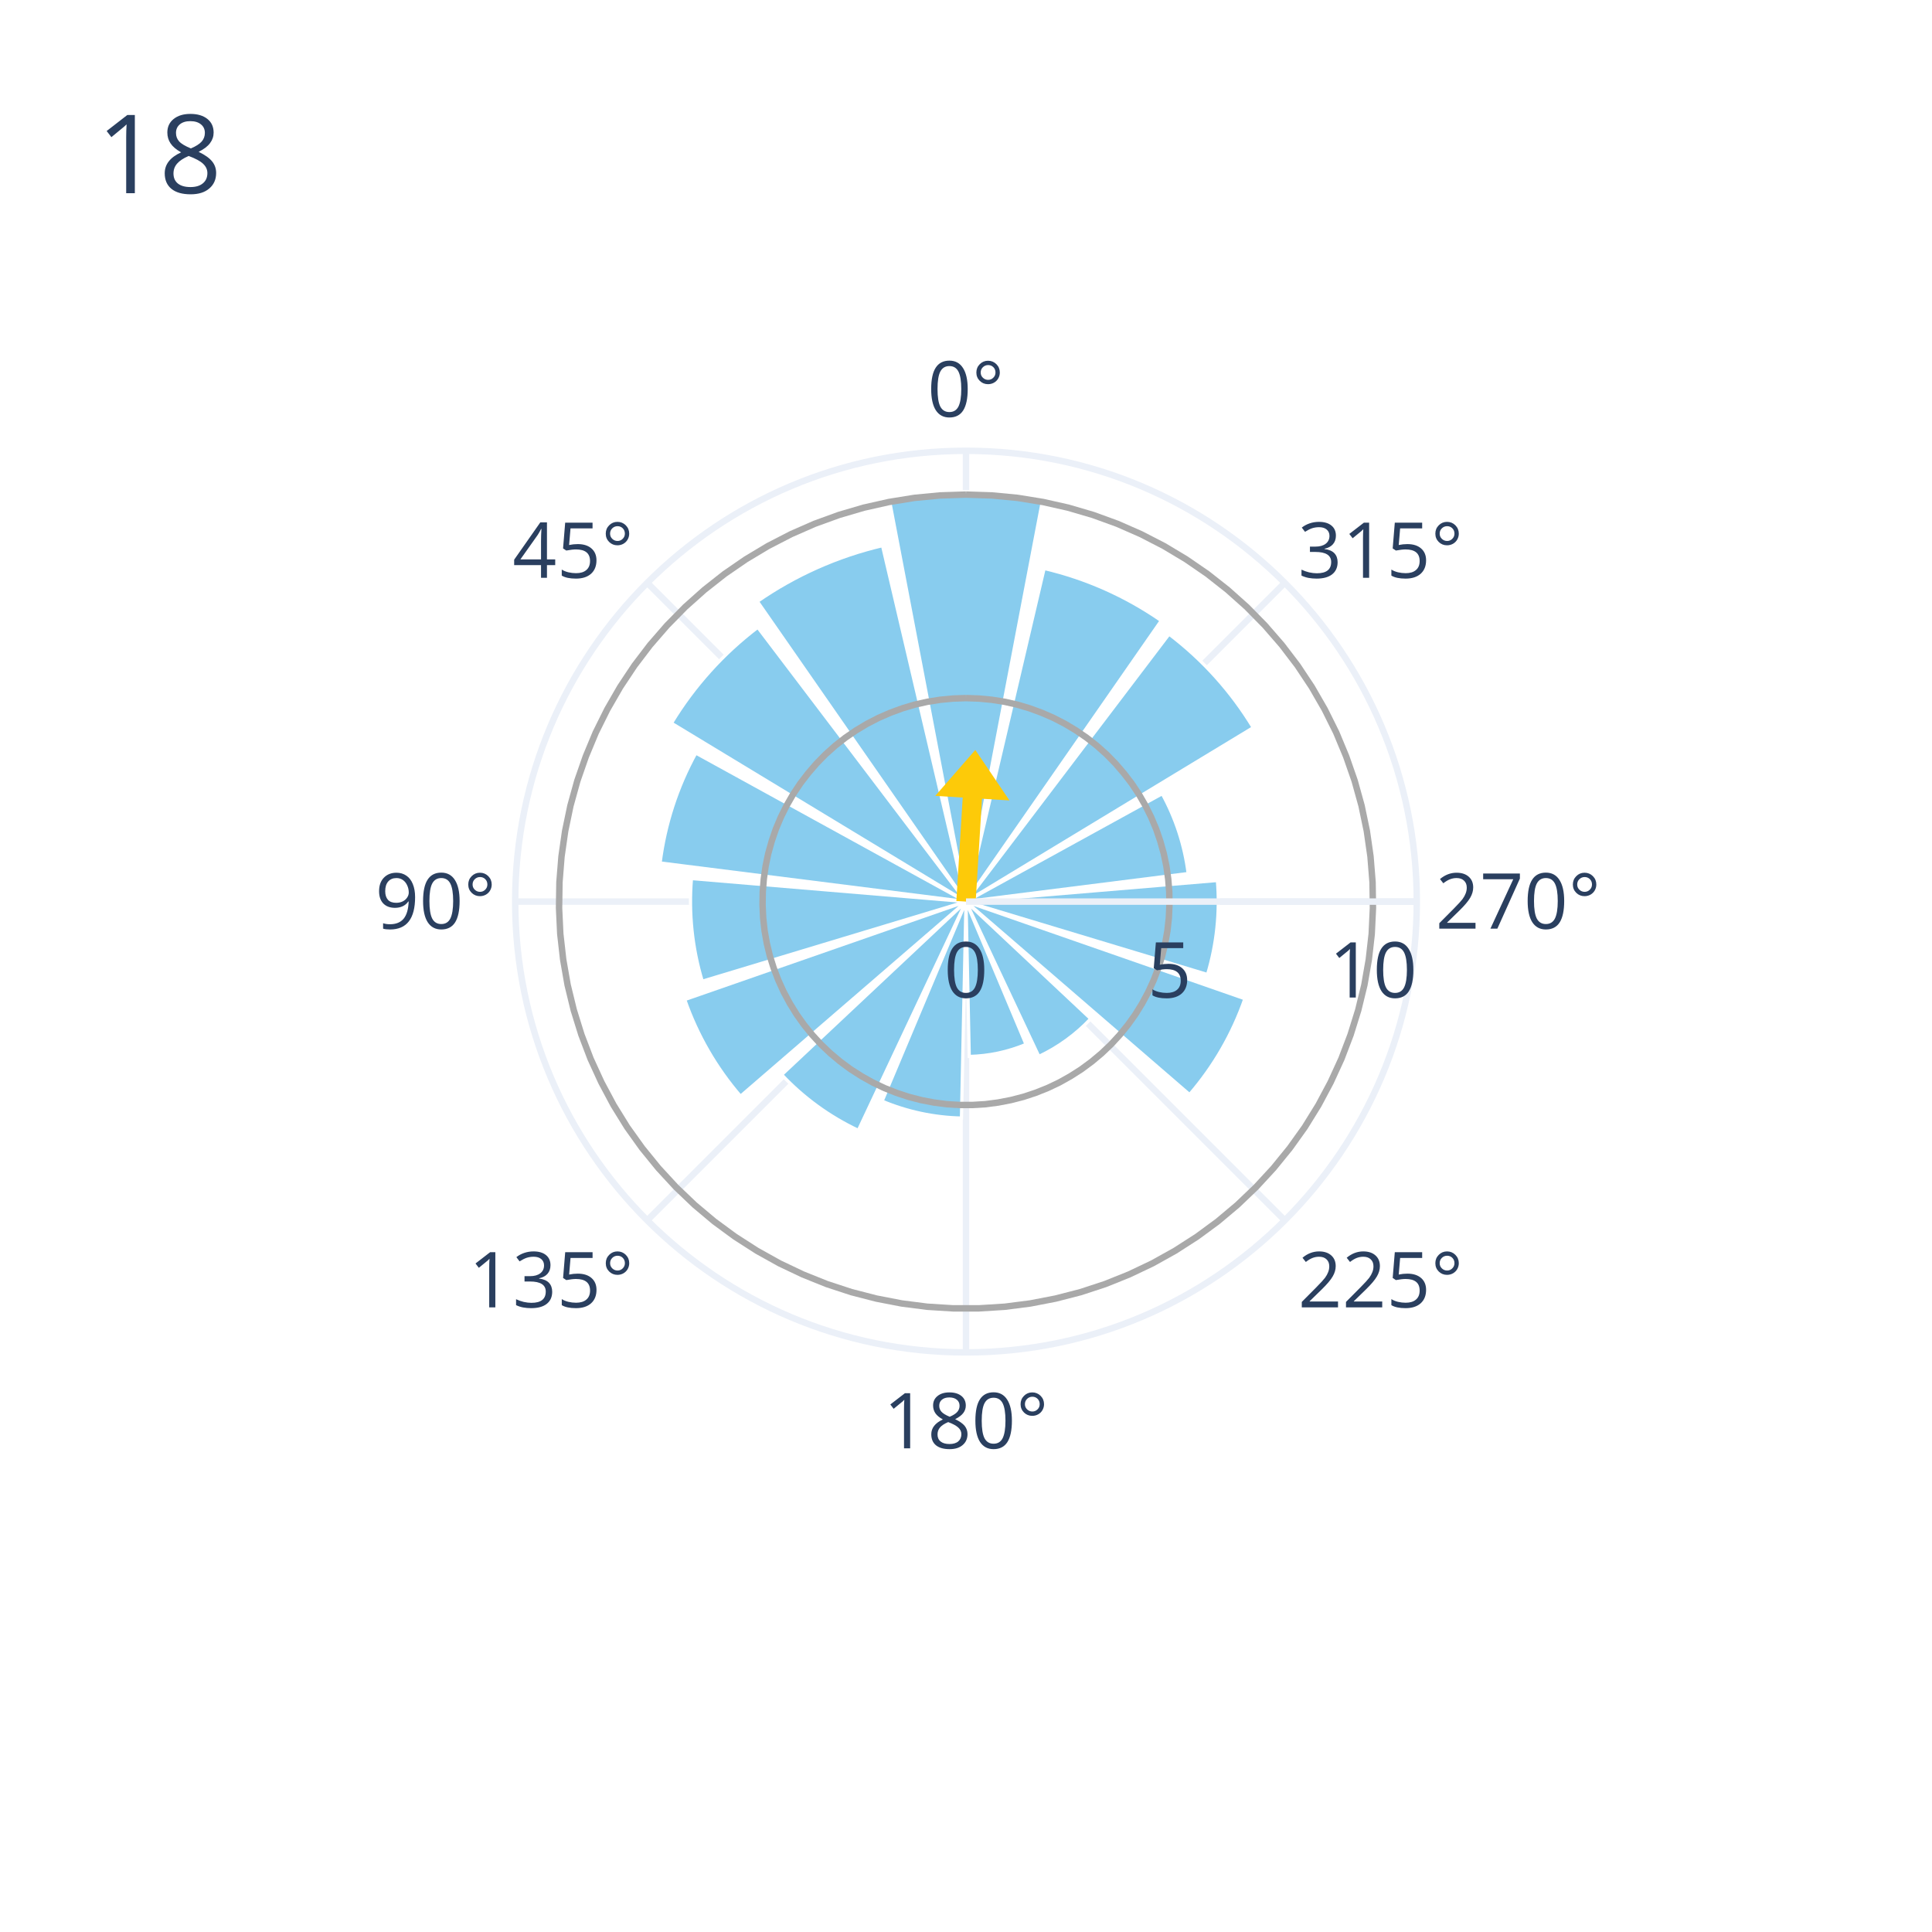
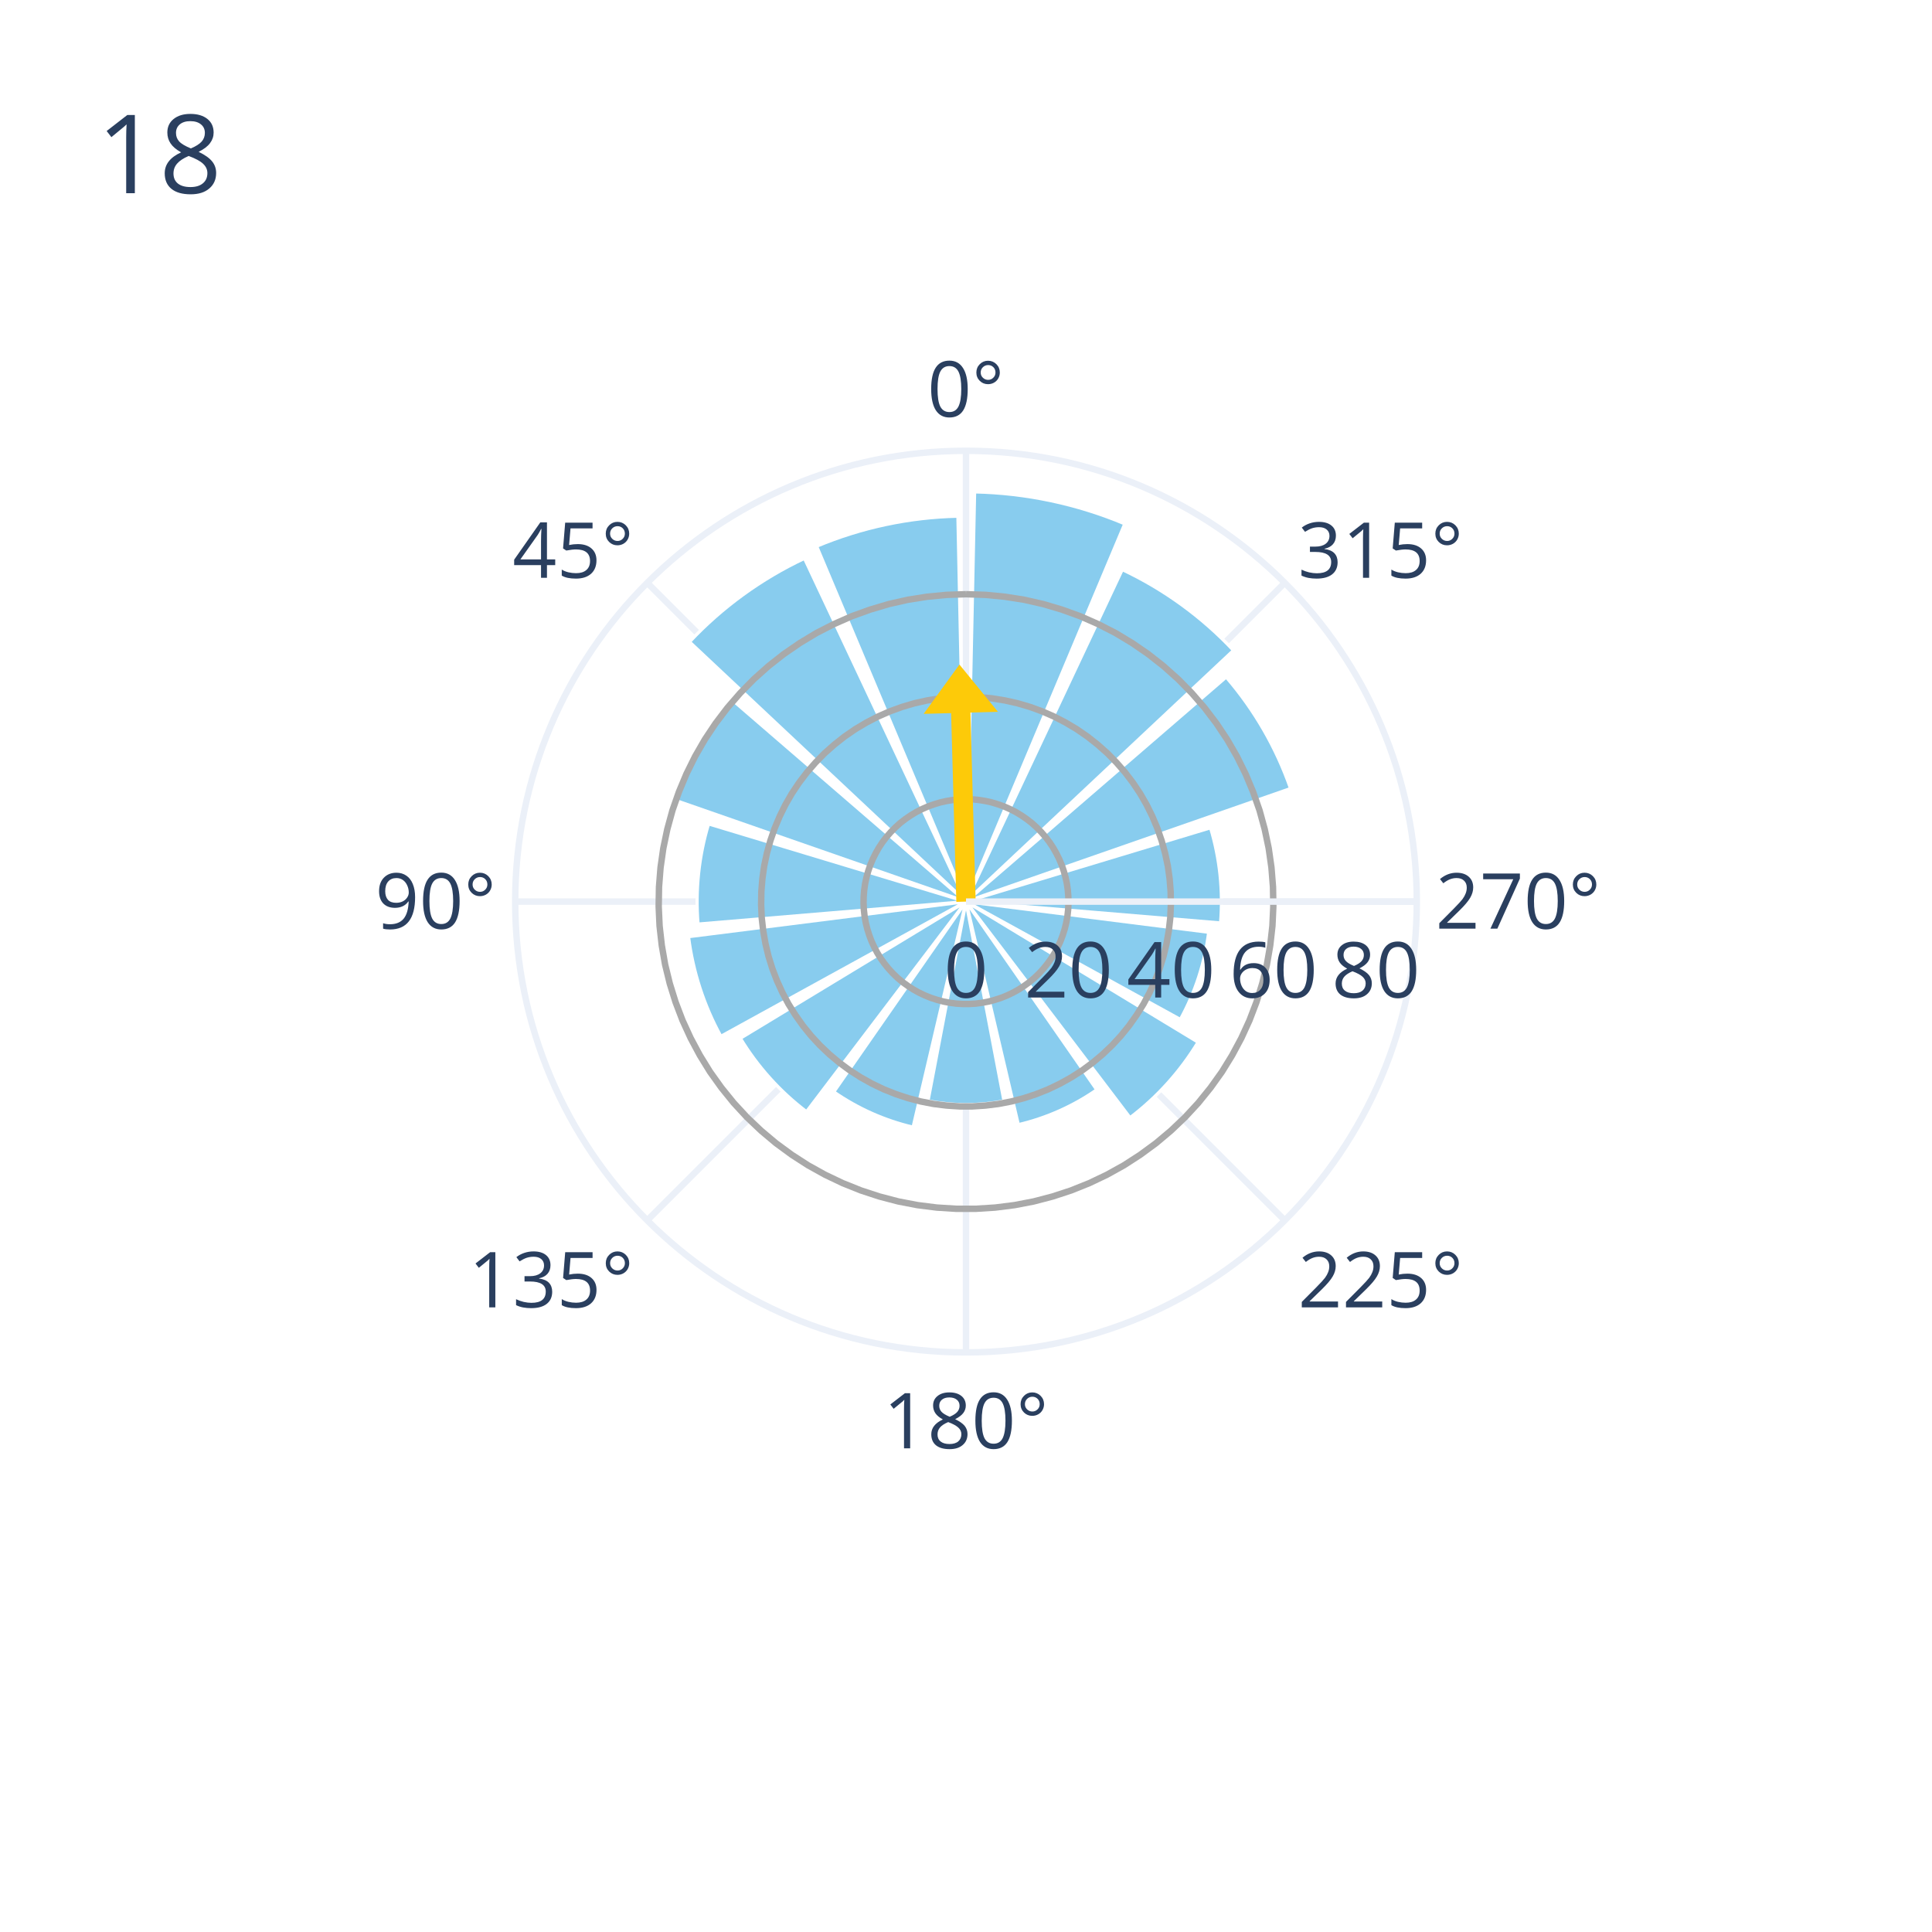
<svg xmlns="http://www.w3.org/2000/svg" class="main-svg" width="300" height="300" style="" viewBox="0 0 300 300">
  <rect x="0" y="0" width="300" height="300" style="fill: rgb(255, 255, 255); fill-opacity: 1;" />
-   <defs id="defs-0d7d04">
+   <defs id="defs-74db26">
    <g class="clips">
-       <clipPath id="clip0d7d04polar-for-traces">
+       <clipPath id="clip74db26polar-for-traces">
        <path d="M70,0A70,70 0,1,0 -70,-8.572527594031473e-15A70,70 0,1,0 70,1.7145055188062946e-14Z" transform="translate(70,70)" />
      </clipPath>
    </g>
    <g class="gradients" />
    <g class="patterns" />
  </defs>
  <g class="bglayer" />
  <g class="layer-below">
    <g class="imagelayer" />
    <g class="shapelayer" />
  </g>
  <g class="cartesianlayer" />
  <g class="polarlayer">
    <g class="polar">
      <g class="polarsublayer draglayer" />
      <g class="polarsublayer plotbg">
        <path d="M70,0A70,70 0,1,0 -70,-8.572527594031473e-15A70,70 0,1,0 70,1.7145055188062946e-14Z" transform="translate(150,140)" style="fill: rgb(255, 255, 255); fill-opacity: 1;" />
      </g>
      <g class="polarsublayer backplot">
        <g class="maplayer" />
      </g>
      <g class="polarsublayer angular-grid" style="fill: none;">
        <path class="angularaxisgrid" d="M150,140L150,70" style="stroke: rgb(235, 240, 248); stroke-opacity: 1; stroke-width: 1px;" />
        <path class="angularaxisgrid" d="M150,140L100.503,90.503" style="stroke: rgb(235, 240, 248); stroke-opacity: 1; stroke-width: 1px;" />
        <path class="angularaxisgrid" d="M150,140L80,140" style="stroke: rgb(235, 240, 248); stroke-opacity: 1; stroke-width: 1px;" />
        <path class="angularaxisgrid" d="M150,140L100.503,189.497" style="stroke: rgb(235, 240, 248); stroke-opacity: 1; stroke-width: 1px;" />
        <path class="angularaxisgrid" d="M150,140L150,210" style="stroke: rgb(235, 240, 248); stroke-opacity: 1; stroke-width: 1px;" />
        <path class="angularaxisgrid" d="M150,140L199.497,189.497" style="stroke: rgb(235, 240, 248); stroke-opacity: 1; stroke-width: 1px;" />
        <path class="angularaxisgrid" d="M150,140L220,140" style="stroke: rgb(235, 240, 248); stroke-opacity: 1; stroke-width: 1px;" />
        <path class="angularaxisgrid" d="M150,140L199.497,90.503" style="stroke: rgb(235, 240, 248); stroke-opacity: 1; stroke-width: 1px;" />
      </g>
      <g class="polarsublayer radial-grid" display="none" style="fill: none;" />
      <g class="polarsublayer frontplot" transform="translate(80,70)">
        <g class="barlayer">
-           <g class="trace bars" clip-path="url(#clip0d7d04polar-for-traces)" style="opacity: 1;">
+           <g class="trace bars" clip-path="url(#clip74db26polar-for-traces)" style="opacity: 1;">
            <g class="points">
              <g class="point" style="vector-effect: none; stroke-miterlimit: 2;">
-                 <path d="M70,70L26.322,85.21A46.251,46.251 0,0,0 34.988,100.221L70,70A0,0 0,0,1 70,70Z" style="opacity: 1; stroke-width: 0.5px; fill: rgb(136, 204, 238); fill-opacity: 1; stroke: rgb(255, 255, 255); stroke-opacity: 1;" />
-               </g>
-               <g class="point" style="vector-effect: none; stroke-miterlimit: 2;">
-                 <path d="M70,70L56.972,100.992A33.619,33.619 0,0,0 69.296,103.612L70,70A0,0 0,0,1 70,70Z" style="opacity: 1; stroke-width: 0.5px; fill: rgb(136, 204, 238); fill-opacity: 1; stroke: rgb(255, 255, 255); stroke-opacity: 1;" />
-               </g>
-               <g class="point" style="vector-effect: none; stroke-miterlimit: 2;">
-                 <path d="M70,70L57.036,14.728A56.772,56.772 0,0,0 37.599,23.382L70,70A0,0 0,0,1 70,70Z" style="opacity: 1; stroke-width: 0.5px; fill: rgb(136, 204, 238); fill-opacity: 1; stroke: rgb(255, 255, 255); stroke-opacity: 1;" />
-               </g>
-               <g class="point" style="vector-effect: none; stroke-miterlimit: 2;">
-                 <path d="M70,70L104.715,99.965A45.859,45.859 0,0,0 113.308,85.081L70,70A0,0 0,0,1 70,70Z" style="opacity: 1; stroke-width: 0.5px; fill: rgb(136, 204, 238); fill-opacity: 1; stroke: rgb(255, 255, 255); stroke-opacity: 1;" />
-               </g>
-               <g class="point" style="vector-effect: none; stroke-miterlimit: 2;">
-                 <path d="M70,70L114.606,42.986A52.148,52.148 0,0,0 101.529,28.462L70,70A0,0 0,0,1 70,70Z" style="opacity: 1; stroke-width: 0.5px; fill: rgb(136, 204, 238); fill-opacity: 1; stroke: rgb(255, 255, 255); stroke-opacity: 1;" />
-               </g>
-               <g class="point" style="vector-effect: none; stroke-miterlimit: 2;">
-                 <path d="M70,70L28.044,46.934A47.879,47.879 0,0,0 22.499,63.999L70,70A0,0 0,0,1 70,70Z" style="opacity: 1; stroke-width: 0.5px; fill: rgb(136, 204, 238); fill-opacity: 1; stroke: rgb(255, 255, 255); stroke-opacity: 1;" />
-               </g>
-               <g class="point" style="vector-effect: none; stroke-miterlimit: 2;">
-                 <path d="M70,70L104.501,65.642A34.775,34.775 0,0,0 100.473,53.247L70,70A0,0 0,0,1 70,70Z" style="opacity: 1; stroke-width: 0.5px; fill: rgb(136, 204, 238); fill-opacity: 1; stroke: rgb(255, 255, 255); stroke-opacity: 1;" />
-               </g>
-               <g class="point" style="vector-effect: none; stroke-miterlimit: 2;">
-                 <path d="M70,70L37.668,27.405A53.476,53.476 0,0,0 24.258,42.298L70,70A0,0 0,0,1 70,70Z" style="opacity: 1; stroke-width: 0.5px; fill: rgb(136, 204, 238); fill-opacity: 1; stroke: rgb(255, 255, 255); stroke-opacity: 1;" />
-               </g>
-               <g class="point" style="vector-effect: none; stroke-miterlimit: 2;">
-                 <path d="M70,70L107.504,81.323A39.176,39.176 0,0,0 109.038,66.722L70,70A0,0 0,0,1 70,70Z" style="opacity: 1; stroke-width: 0.5px; fill: rgb(136, 204, 238); fill-opacity: 1; stroke: rgb(255, 255, 255); stroke-opacity: 1;" />
-               </g>
-               <g class="point" style="vector-effect: none; stroke-miterlimit: 2;">
-                 <path d="M70,70L27.369,66.42A42.781,42.781 0,0,0 29.045,82.365L70,70A0,0 0,0,1 70,70Z" style="opacity: 1; stroke-width: 0.5px; fill: rgb(136, 204, 238); fill-opacity: 1; stroke: rgb(255, 255, 255); stroke-opacity: 1;" />
-               </g>
-               <g class="point" style="vector-effect: none; stroke-miterlimit: 2;">
-                 <path d="M70,70L81.924,7.491A63.636,63.636 0,0,0 58.076,7.491L70,70A0,0 0,0,1 70,70Z" style="opacity: 1; stroke-width: 0.5px; fill: rgb(136, 204, 238); fill-opacity: 1; stroke: rgb(255, 255, 255); stroke-opacity: 1;" />
-               </g>
-               <g class="point" style="vector-effect: none; stroke-miterlimit: 2;">
-                 <path d="M70,70L100.324,26.369A53.134,53.134 0,0,0 82.133,18.27L70,70A0,0 0,0,1 70,70Z" style="opacity: 1; stroke-width: 0.5px; fill: rgb(136, 204, 238); fill-opacity: 1; stroke: rgb(255, 255, 255); stroke-opacity: 1;" />
-               </g>
-               <g class="point" style="vector-effect: none; stroke-miterlimit: 2;">
-                 <path d="M70,70L81.313,94.041A26.57,26.57 0,0,0 89.369,88.188L70,70A0,0 0,0,1 70,70Z" style="opacity: 1; stroke-width: 0.5px; fill: rgb(136, 204, 238); fill-opacity: 1; stroke: rgb(255, 255, 255); stroke-opacity: 1;" />
-               </g>
-               <g class="point" style="vector-effect: none; stroke-miterlimit: 2;">
-                 <path d="M70,70L70.504,94.045A24.051,24.051 0,0,0 79.32,92.171L70,70A0,0 0,0,1 70,70Z" style="opacity: 1; stroke-width: 0.5px; fill: rgb(136, 204, 238); fill-opacity: 1; stroke: rgb(255, 255, 255); stroke-opacity: 1;" />
-               </g>
-               <g class="point" style="vector-effect: none; stroke-miterlimit: 2;">
-                 <path d="M70,70L41.379,96.877A39.263,39.263 0,0,0 53.283,105.526L70,70A0,0 0,0,1 70,70Z" style="opacity: 1; stroke-width: 0.5px; fill: rgb(136, 204, 238); fill-opacity: 1; stroke: rgb(255, 255, 255); stroke-opacity: 1;" />
+                 <path d="M70,70L111.538,30.993A56.982,56.982 0,0,0 94.262,18.441L70,70A0,0 0,0,1 70,70Z" style="opacity: 1; stroke-width: 0.5px; fill: rgb(136, 204, 238); fill-opacity: 1; stroke: rgb(255, 255, 255); stroke-opacity: 1;" />
+               </g>
+               <g class="point" style="vector-effect: none; stroke-miterlimit: 2;">
+                 <path d="M70,70L120.403,52.448A53.372,53.372 0,0,0 110.402,35.126L70,70A0,0 0,0,1 70,70Z" style="opacity: 1; stroke-width: 0.5px; fill: rgb(136, 204, 238); fill-opacity: 1; stroke: rgb(255, 255, 255); stroke-opacity: 1;" />
+               </g>
+               <g class="point" style="vector-effect: none; stroke-miterlimit: 2;">
+                 <path d="M70,70L33.655,38.628A48.012,48.012 0,0,0 24.658,54.21L70,70A0,0 0,0,1 70,70Z" style="opacity: 1; stroke-width: 0.5px; fill: rgb(136, 204, 238); fill-opacity: 1; stroke: rgb(255, 255, 255); stroke-opacity: 1;" />
+               </g>
+               <g class="point" style="vector-effect: none; stroke-miterlimit: 2;">
+                 <path d="M70,70L34.959,91.221A40.966,40.966 0,0,0 45.232,102.63L70,70A0,0 0,0,1 70,70Z" style="opacity: 1; stroke-width: 0.5px; fill: rgb(136, 204, 238); fill-opacity: 1; stroke: rgb(255, 255, 255); stroke-opacity: 1;" />
+               </g>
+               <g class="point" style="vector-effect: none; stroke-miterlimit: 2;">
+                 <path d="M70,70L30.025,57.931A41.757,41.757 0,0,0 28.389,73.494L70,70A0,0 0,0,1 70,70Z" style="opacity: 1; stroke-width: 0.5px; fill: rgb(136, 204, 238); fill-opacity: 1; stroke: rgb(255, 255, 255); stroke-opacity: 1;" />
+               </g>
+               <g class="point" style="vector-effect: none; stroke-miterlimit: 2;">
+                 <path d="M70,70L103.287,88.3A37.986,37.986 0,0,0 107.686,74.761L70,70A0,0 0,0,1 70,70Z" style="opacity: 1; stroke-width: 0.5px; fill: rgb(136, 204, 238); fill-opacity: 1; stroke: rgb(255, 255, 255); stroke-opacity: 1;" />
+               </g>
+               <g class="point" style="vector-effect: none; stroke-miterlimit: 2;">
+                 <path d="M70,70L44.918,16.699A58.907,58.907 0,0,0 27.058,29.675L70,70A0,0 0,0,1 70,70Z" style="opacity: 1; stroke-width: 0.5px; fill: rgb(136, 204, 238); fill-opacity: 1; stroke: rgb(255, 255, 255); stroke-opacity: 1;" />
+               </g>
+               <g class="point" style="vector-effect: none; stroke-miterlimit: 2;">
+                 <path d="M70,70L94.66,11.336A63.636,63.636 0,0,0 71.333,6.378L70,70A0,0 0,0,1 70,70Z" style="opacity: 1; stroke-width: 0.5px; fill: rgb(136, 204, 238); fill-opacity: 1; stroke: rgb(255, 255, 255); stroke-opacity: 1;" />
+               </g>
+               <g class="point" style="vector-effect: none; stroke-miterlimit: 2;">
+                 <path d="M70,70L109.529,73.319A39.669,39.669 0,0,0 107.975,58.535L70,70A0,0 0,0,1 70,70Z" style="opacity: 1; stroke-width: 0.5px; fill: rgb(136, 204, 238); fill-opacity: 1; stroke: rgb(255, 255, 255); stroke-opacity: 1;" />
+               </g>
+               <g class="point" style="vector-effect: none; stroke-miterlimit: 2;">
+                 <path d="M70,70L95.473,103.56A42.133,42.133 0,0,0 106.039,91.826L70,70A0,0 0,0,1 70,70Z" style="opacity: 1; stroke-width: 0.5px; fill: rgb(136, 204, 238); fill-opacity: 1; stroke: rgb(255, 255, 255); stroke-opacity: 1;" />
+               </g>
+               <g class="point" style="vector-effect: none; stroke-miterlimit: 2;">
+                 <path d="M70,70L64.093,100.965A31.524,31.524 0,0,0 75.907,100.965L70,70A0,0 0,0,1 70,70Z" style="opacity: 1; stroke-width: 0.5px; fill: rgb(136, 204, 238); fill-opacity: 1; stroke: rgb(255, 255, 255); stroke-opacity: 1;" />
+               </g>
+               <g class="point" style="vector-effect: none; stroke-miterlimit: 2;">
+                 <path d="M70,70L68.746,10.153A59.86,59.86 0,0,0 46.803,14.817L70,70A0,0 0,0,1 70,70Z" style="opacity: 1; stroke-width: 0.5px; fill: rgb(136, 204, 238); fill-opacity: 1; stroke: rgb(255, 255, 255); stroke-opacity: 1;" />
+               </g>
+               <g class="point" style="vector-effect: none; stroke-miterlimit: 2;">
+                 <path d="M70,70L49.463,99.549A35.985,35.985 0,0,0 61.783,105.034L70,70A0,0 0,0,1 70,70Z" style="opacity: 1; stroke-width: 0.5px; fill: rgb(136, 204, 238); fill-opacity: 1; stroke: rgb(255, 255, 255); stroke-opacity: 1;" />
+               </g>
+               <g class="point" style="vector-effect: none; stroke-miterlimit: 2;">
+                 <path d="M70,70L78.126,104.644A35.584,35.584 0,0,0 90.308,99.22L70,70A0,0 0,0,1 70,70Z" style="opacity: 1; stroke-width: 0.5px; fill: rgb(136, 204, 238); fill-opacity: 1; stroke: rgb(255, 255, 255); stroke-opacity: 1;" />
+               </g>
+               <g class="point" style="vector-effect: none; stroke-miterlimit: 2;">
+                 <path d="M70,70L26.907,75.444A43.436,43.436 0,0,0 31.937,90.925L70,70A0,0 0,0,1 70,70Z" style="opacity: 1; stroke-width: 0.5px; fill: rgb(136, 204, 238); fill-opacity: 1; stroke: rgb(255, 255, 255); stroke-opacity: 1;" />
              </g>
            </g>
          </g>
        </g>
        <g class="scatterlayer">
-           <g class="trace scatter traceeb6f87" style="stroke-miterlimit: 2; opacity: 1;">
-             <g class="fills" clip-path="url(#clip0d7d04polar-for-traces)" />
-             <g class="errorbars" />
-             <g class="lines">
-               <path class="js-line" d="M70,70L71.14,51.44" clip-path="url(#clip0d7d04polar-for-traces)" style="vector-effect: none; fill: none; stroke: rgb(253, 202, 9); stroke-opacity: 1; stroke-width: 3px; opacity: 1;" />
-             </g>
-             <g class="points" clip-path="url(#clip0d7d04polar-for-traces)" />
-             <g class="text" clip-path="url(#clip0d7d04polar-for-traces)" />
-           </g>
-           <g class="trace scatter trace3e9480" style="stroke-miterlimit: 2; opacity: 1;">
-             <g class="fills" clip-path="url(#clip0d7d04polar-for-traces)" />
+           <g class="trace scatter trace43b50a" style="stroke-miterlimit: 2; opacity: 1;">
+             <g class="fills" clip-path="url(#clip74db26polar-for-traces)" />
+             <g class="errorbars" />
+             <g class="lines">
+               <path class="js-line" d="M70,70L70,70L70,70L70,70L70,70L70,70L70,70L70,70L70,70L70,70L70,70L70,70L70,70L70,70L70,70L70,70L70,70L70,70L70,70L70,70L70,70L70,70L70,70L70,70L70,70L70,70L70,70L70,70L70,70L70,70L70,70L70,70L70,70L70,70L70,70L70,70L70,70L70,70L70,70L70,70L70,70L70,70L70,70L70,70L70,70L70,70L70,70L70,70L70,70L70,70L70,70L70,70L70,70L70,70L70,70L70,70L70,70L70,70L70,70L70,70L70,70L70,70L70,70L70,70L70,70L70,70L70,70L70,70L70,70L70,70L70,70L70,70L70,70L70,70L70,70L70,70L70,70L70,70L70,70L70,70L70,70L70,70L70,70L70,70L70,70L70,70L70,70L70,70L70,70L70,70L70,70L70,70L70,70L70,70L70,70L70,70L70,70L70,70L70,70L70,70" clip-path="url(#clip74db26polar-for-traces)" style="vector-effect: none; fill: none; stroke: rgb(169, 169, 169); stroke-opacity: 1; stroke-width: 1px; opacity: 1;" />
+             </g>
+             <g class="points" clip-path="url(#clip74db26polar-for-traces)" />
+             <g class="text" clip-path="url(#clip74db26polar-for-traces)" />
+           </g>
+           <g class="trace scatter tracef5d35c" style="stroke-miterlimit: 2; opacity: 1;">
+             <g class="fills" clip-path="url(#clip74db26polar-for-traces)" />
+             <g class="errorbars" />
+             <g class="lines">
+               <path class="js-line" d="M70,54.09L68.99,54.12L67.99,54.22L66.99,54.38L66,54.6L65.04,54.89L64.09,55.23L63.16,55.64L62.26,56.1L61.4,56.62L60.57,57.19L59.77,57.81L59.02,58.49L58.31,59.21L57.65,59.97L57.04,60.77L56.48,61.61L55.98,62.49L55.53,63.39L55.14,64.32L54.81,65.28L54.54,66.25L54.33,67.24L54.19,68.24L54.11,69.24L54.09,70.25L54.14,71.26L54.25,72.26L54.43,73.26L54.67,74.24L54.97,75.2L55.33,76.15L55.75,77.06L56.22,77.95L56.75,78.81L57.34,79.63L57.98,80.42L58.66,81.16L59.39,81.86L60.17,82.51L60.98,83.1L61.83,83.65L62.71,84.14L63.62,84.57L64.56,84.95L65.52,85.26L66.5,85.52L67.49,85.71L68.49,85.84L69.5,85.9L70.5,85.9L71.51,85.84L72.51,85.71L73.5,85.52L74.48,85.26L75.44,84.95L76.38,84.57L77.29,84.14L78.17,83.65L79.02,83.1L79.83,82.51L80.61,81.86L81.34,81.16L82.02,80.42L82.66,79.63L83.25,78.81L83.78,77.95L84.25,77.06L84.67,76.15L85.03,75.2L85.33,74.24L85.57,73.26L85.75,72.26L85.86,71.26L85.91,70.25L85.89,69.24L85.81,68.24L85.67,67.24L85.46,66.25L85.19,65.28L84.86,64.32L84.47,63.39L84.02,62.49L83.52,61.61L82.96,60.77L82.35,59.97L81.69,59.21L80.98,58.49L80.23,57.81L79.43,57.19L78.6,56.62L77.74,56.1L76.84,55.64L75.91,55.23L74.96,54.89L74,54.6L73.01,54.38L72.01,54.22L71.01,54.12L70,54.09" clip-path="url(#clip74db26polar-for-traces)" style="vector-effect: none; fill: none; stroke: rgb(169, 169, 169); stroke-opacity: 1; stroke-width: 1px; opacity: 1;" />
+             </g>
+             <g class="points" clip-path="url(#clip74db26polar-for-traces)" />
+             <g class="text" clip-path="url(#clip74db26polar-for-traces)" />
+           </g>
+           <g class="trace scatter tracec4f3f7" style="stroke-miterlimit: 2; opacity: 1;">
+             <g class="fills" clip-path="url(#clip74db26polar-for-traces)" />
+             <g class="errorbars" />
+             <g class="lines">
+               <path class="js-line" d="M70,38.18L67.98,38.25L65.97,38.44L63.98,38.76L62.01,39.2L60.07,39.77L58.17,40.46L56.32,41.27L54.53,42.2L52.8,43.23L51.13,44.38L49.55,45.63L48.04,46.97L46.63,48.41L45.3,49.94L44.08,51.54L42.96,53.22L41.95,54.97L41.06,56.78L40.28,58.64L39.62,60.55L39.08,62.5L38.66,64.47L38.38,66.47L38.22,68.49L38.19,70.5L38.28,72.52L38.51,74.53L38.86,76.52L39.33,78.48L39.93,80.41L40.65,82.29L41.49,84.13L42.44,85.91L43.51,87.62L44.68,89.27L45.95,90.84L47.32,92.32L48.78,93.71L50.33,95.01L51.96,96.21L53.66,97.3L55.42,98.28L57.24,99.15L59.12,99.9L61.04,100.53L62.99,101.04L64.97,101.42L66.98,101.67L68.99,101.8L71.01,101.8L73.02,101.67L75.03,101.42L77.01,101.04L78.96,100.53L80.88,99.9L82.76,99.15L84.58,98.28L86.34,97.3L88.04,96.21L89.67,95.01L91.22,93.71L92.68,92.32L94.05,90.84L95.32,89.27L96.49,87.62L97.56,85.91L98.51,84.13L99.35,82.29L100.07,80.41L100.67,78.48L101.14,76.52L101.49,74.53L101.72,72.52L101.81,70.5L101.78,68.49L101.62,66.47L101.34,64.47L100.92,62.5L100.38,60.55L99.72,58.64L98.94,56.78L98.05,54.97L97.04,53.22L95.92,51.54L94.7,49.94L93.37,48.41L91.96,46.97L90.45,45.63L88.87,44.38L87.2,43.23L85.47,42.2L83.68,41.27L81.83,40.46L79.93,39.77L77.99,39.2L76.02,38.76L74.03,38.44L72.02,38.25L70,38.18" clip-path="url(#clip74db26polar-for-traces)" style="vector-effect: none; fill: none; stroke: rgb(169, 169, 169); stroke-opacity: 1; stroke-width: 1px; opacity: 1;" />
+             </g>
+             <g class="points" clip-path="url(#clip74db26polar-for-traces)" />
+             <g class="text" clip-path="url(#clip74db26polar-for-traces)" />
+           </g>
+           <g class="trace scatter tracefd852a" style="stroke-miterlimit: 2; opacity: 1;">
+             <g class="fills" clip-path="url(#clip74db26polar-for-traces)" />
+             <g class="errorbars" />
+             <g class="lines">
+               <path class="js-line" d="M70,22.27L66.97,22.37L63.96,22.66L60.97,23.13L58.01,23.8L55.11,24.66L52.26,25.69L49.49,26.91L46.79,28.29L44.2,29.85L41.7,31.57L39.32,33.44L37.06,35.46L34.94,37.62L32.96,39.9L31.12,42.32L29.44,44.84L27.93,47.46L26.59,50.17L25.42,52.97L24.42,55.83L23.62,58.75L23,61.71L22.57,64.71L22.33,67.73L22.28,70.76L22.42,73.78L22.76,76.79L23.28,79.78L24,82.72L24.9,85.61L25.98,88.44L27.24,91.19L28.67,93.86L30.26,96.44L32.02,98.9L33.93,101.26L35.98,103.48L38.18,105.57L40.5,107.52L42.94,109.31L45.48,110.95L48.13,112.42L50.86,113.72L53.68,114.85L56.55,115.79L59.49,116.56L62.46,117.13L65.46,117.51L68.49,117.7L71.51,117.7L74.54,117.51L77.54,117.13L80.51,116.56L83.45,115.79L86.32,114.85L89.14,113.72L91.87,112.42L94.52,110.95L97.06,109.31L99.5,107.52L101.82,105.57L104.02,103.48L106.07,101.26L107.98,98.9L109.74,96.44L111.33,93.86L112.76,91.19L114.02,88.44L115.1,85.61L116,82.72L116.72,79.78L117.24,76.79L117.58,73.78L117.72,70.76L117.67,67.73L117.43,64.71L117,61.71L116.38,58.75L115.58,55.83L114.58,52.97L113.41,50.17L112.07,47.46L110.56,44.84L108.88,42.32L107.04,39.9L105.06,37.62L102.94,35.46L100.68,33.44L98.3,31.57L95.8,29.85L93.21,28.29L90.51,26.91L87.74,25.69L84.89,24.66L81.99,23.8L79.03,23.13L76.04,22.66L73.03,22.37L70,22.27" clip-path="url(#clip74db26polar-for-traces)" style="vector-effect: none; fill: none; stroke: rgb(169, 169, 169); stroke-opacity: 1; stroke-width: 1px; opacity: 1;" />
+             </g>
+             <g class="points" clip-path="url(#clip74db26polar-for-traces)" />
+             <g class="text" clip-path="url(#clip74db26polar-for-traces)" />
+           </g>
+           <g class="trace scatter traceef281b" style="stroke-miterlimit: 2; opacity: 1;">
+             <g class="fills" clip-path="url(#clip74db26polar-for-traces)" />
+             <g class="errorbars" />
+             <g class="lines">
+               <path class="js-line" d="M70,70L69.12,38.19" clip-path="url(#clip74db26polar-for-traces)" style="vector-effect: none; fill: none; stroke: rgb(253, 202, 9); stroke-opacity: 1; stroke-width: 3px; opacity: 1;" />
+             </g>
+             <g class="points" clip-path="url(#clip74db26polar-for-traces)" />
+             <g class="text" clip-path="url(#clip74db26polar-for-traces)" />
+           </g>
+           <g class="trace scatter tracefff196" style="stroke-miterlimit: 2; opacity: 1;">
+             <g class="fills" clip-path="url(#clip74db26polar-for-traces)" />
            <g class="errorbars" />
            <g class="lines" />
            <g class="points">
              <path class="point" transform="translate(70,70)" d="M0,0Z" style="opacity: 1; stroke-width: 0px; fill: rgb(253, 202, 9); fill-opacity: 1;" />
-               <path class="point" transform="translate(71.14,51.44)" d="M-5.912,2.142L5.606,2.849L0.307,-4.991Z" style="opacity: 1; stroke-width: 0px; fill: rgb(253, 202, 9); fill-opacity: 1;" />
+               <path class="point" transform="translate(69.12,38.19)" d="M-5.699,2.659L5.837,2.339L-0.138,-4.998Z" style="opacity: 1; stroke-width: 0px; fill: rgb(253, 202, 9); fill-opacity: 1;" />
            </g>
            <g class="text" />
-           </g>
-           <g class="trace scatter traceb18560" style="stroke-miterlimit: 2; opacity: 1;">
-             <g class="fills" clip-path="url(#clip0d7d04polar-for-traces)" />
-             <g class="errorbars" />
-             <g class="lines">
-               <path class="js-line" d="M70,70L70,70L70,70L70,70L70,70L70,70L70,70L70,70L70,70L70,70L70,70L70,70L70,70L70,70L70,70L70,70L70,70L70,70L70,70L70,70L70,70L70,70L70,70L70,70L70,70L70,70L70,70L70,70L70,70L70,70L70,70L70,70L70,70L70,70L70,70L70,70L70,70L70,70L70,70L70,70L70,70L70,70L70,70L70,70L70,70L70,70L70,70L70,70L70,70L70,70L70,70L70,70L70,70L70,70L70,70L70,70L70,70L70,70L70,70L70,70L70,70L70,70L70,70L70,70L70,70L70,70L70,70L70,70L70,70L70,70L70,70L70,70L70,70L70,70L70,70L70,70L70,70L70,70L70,70L70,70L70,70L70,70L70,70L70,70L70,70L70,70L70,70L70,70L70,70L70,70L70,70L70,70L70,70L70,70L70,70L70,70L70,70L70,70L70,70L70,70" clip-path="url(#clip0d7d04polar-for-traces)" style="vector-effect: none; fill: none; stroke: rgb(169, 169, 169); stroke-opacity: 1; stroke-width: 1px; opacity: 1;" />
-             </g>
-             <g class="points" clip-path="url(#clip0d7d04polar-for-traces)" />
-             <g class="text" clip-path="url(#clip0d7d04polar-for-traces)" />
-           </g>
-           <g class="trace scatter tracecd377b" style="stroke-miterlimit: 2; opacity: 1;">
-             <g class="fills" clip-path="url(#clip0d7d04polar-for-traces)" />
-             <g class="errorbars" />
-             <g class="lines">
-               <path class="js-line" d="M70,38.4L68,38.47L66,38.66L64.02,38.97L62.06,39.41L60.14,39.98L58.26,40.67L56.42,41.47L54.64,42.39L52.92,43.42L51.27,44.55L49.69,45.79L48.19,47.13L46.79,48.56L45.48,50.08L44.26,51.67L43.15,53.34L42.15,55.08L41.26,56.87L40.48,58.72L39.83,60.62L39.29,62.55L38.88,64.51L38.6,66.5L38.44,68.5L38.41,70.5L38.5,72.5L38.72,74.5L39.07,76.47L39.54,78.42L40.14,80.33L40.86,82.21L41.69,84.03L42.64,85.8L43.69,87.5L44.86,89.14L46.12,90.69L47.48,92.17L48.93,93.55L50.47,94.84L52.08,96.03L53.77,97.11L55.52,98.09L57.33,98.95L59.19,99.69L61.1,100.32L63.04,100.82L65.01,101.2L67,101.46L69,101.58L71,101.58L73,101.46L74.99,101.2L76.96,100.82L78.9,100.32L80.81,99.69L82.67,98.95L84.48,98.09L86.23,97.11L87.92,96.03L89.53,94.84L91.07,93.55L92.52,92.17L93.88,90.69L95.14,89.14L96.31,87.5L97.36,85.8L98.31,84.03L99.14,82.21L99.86,80.33L100.46,78.42L100.93,76.47L101.28,74.5L101.5,72.5L101.59,70.5L101.56,68.5L101.4,66.5L101.12,64.51L100.71,62.55L100.17,60.62L99.52,58.72L98.74,56.87L97.85,55.08L96.85,53.34L95.74,51.67L94.52,50.08L93.21,48.56L91.81,47.13L90.31,45.79L88.73,44.55L87.08,43.42L85.36,42.39L83.58,41.47L81.74,40.67L79.86,39.98L77.94,39.41L75.98,38.97L74,38.66L72,38.47L70,38.4" clip-path="url(#clip0d7d04polar-for-traces)" style="vector-effect: none; fill: none; stroke: rgb(169, 169, 169); stroke-opacity: 1; stroke-width: 1px; opacity: 1;" />
-             </g>
-             <g class="points" clip-path="url(#clip0d7d04polar-for-traces)" />
-             <g class="text" clip-path="url(#clip0d7d04polar-for-traces)" />
-           </g>
-           <g class="trace scatter trace78ce8e" style="stroke-miterlimit: 2; opacity: 1;">
-             <g class="fills" clip-path="url(#clip0d7d04polar-for-traces)" />
-             <g class="errorbars" />
-             <g class="lines">
-               <path class="js-line" d="M70,6.8L65.99,6.93L62,7.31L58.04,7.95L54.13,8.83L50.28,9.96L46.51,11.33L42.84,12.94L39.27,14.78L35.83,16.84L32.53,19.11L29.38,21.59L26.39,24.26L23.58,27.12L20.95,30.15L18.52,33.34L16.3,36.68L14.3,40.15L12.51,43.75L10.97,47.45L9.65,51.24L8.58,55.1L7.76,59.03L7.19,63L6.87,66.99L6.81,71L7,75.01L7.45,78.99L8.14,82.94L9.09,86.84L10.28,90.67L11.71,94.42L13.38,98.06L15.27,101.6L17.38,105.01L19.71,108.27L22.24,111.38L24.96,114.33L27.86,117.1L30.93,119.68L34.16,122.05L37.54,124.22L41.04,126.17L44.66,127.89L48.39,129.39L52.2,130.64L56.08,131.64L60.01,132.4L63.99,132.91L67.99,133.16L72.01,133.16L76.01,132.91L79.99,132.4L83.92,131.64L87.8,130.64L91.61,129.39L95.34,127.89L98.96,126.17L102.46,124.22L105.84,122.05L109.07,119.68L112.14,117.1L115.04,114.33L117.76,111.38L120.29,108.27L122.62,105.01L124.73,101.6L126.62,98.06L128.29,94.42L129.72,90.67L130.91,86.84L131.86,82.94L132.55,78.99L133,75.01L133.19,71L133.13,66.99L132.81,63L132.24,59.03L131.42,55.1L130.35,51.24L129.03,47.45L127.49,43.75L125.7,40.15L123.7,36.68L121.48,33.34L119.05,30.15L116.42,27.12L113.61,24.26L110.62,21.59L107.47,19.11L104.17,16.84L100.73,14.78L97.16,12.94L93.49,11.33L89.72,9.96L85.87,8.83L81.96,7.95L78,7.31L74.01,6.93L70,6.8" clip-path="url(#clip0d7d04polar-for-traces)" style="vector-effect: none; fill: none; stroke: rgb(169, 169, 169); stroke-opacity: 1; stroke-width: 1px; opacity: 1;" />
-             </g>
-             <g class="points" clip-path="url(#clip0d7d04polar-for-traces)" />
-             <g class="text" clip-path="url(#clip0d7d04polar-for-traces)" />
          </g>
        </g>
      </g>
      <g class="polarsublayer angular-line">
        <path d="M70,0A70,70 0,1,0 -70,-8.572527594031473e-15A70,70 0,1,0 70,1.7145055188062946e-14Z" transform="translate(150,140)" stroke-width="1" style="fill: none; stroke: rgb(235, 240, 248); stroke-opacity: 1;" />
      </g>
      <g class="polarsublayer radial-line">
        <line x1="0" y1="0" x2="70" y2="0" transform="translate(150,140)" stroke-width="1" style="fill: none; stroke: rgb(235, 240, 248); stroke-opacity: 1;" />
      </g>
      <g class="polarsublayer angular-axis">
        <g class="angularaxistick">
          <text text-anchor="middle" x="1.7757378587636624e-16" y="-5.3" transform="translate(150,70)" style="font-family: 'Open Sans', verdana, arial, sans-serif; font-size: 12px; fill: rgb(42, 63, 95); fill-opacity: 1; white-space: pre;">0°</text>
        </g>
        <g class="angularaxistick">
          <text text-anchor="end" x="-2.051" y="-0.778" transform="translate(100.5025,90.50253)" style="font-family: 'Open Sans', verdana, arial, sans-serif; font-size: 12px; fill: rgb(42, 63, 95); fill-opacity: 1; white-space: pre;">45°</text>
        </g>
        <g class="angularaxistick">
          <text text-anchor="end" x="-2.9" y="4.2" transform="translate(80,140)" style="font-family: 'Open Sans', verdana, arial, sans-serif; font-size: 12px; fill: rgb(42, 63, 95); fill-opacity: 1; white-space: pre;">90°</text>
        </g>
        <g class="angularaxistick">
          <text text-anchor="end" x="-2.051" y="13.506" transform="translate(100.5025,189.4975)" style="font-family: 'Open Sans', verdana, arial, sans-serif; font-size: 12px; fill: rgb(42, 63, 95); fill-opacity: 1; white-space: pre;">135°</text>
        </g>
        <g class="angularaxistick">
          <text text-anchor="middle" x="-5.327213576290987e-16" y="14.9" transform="translate(150,210)" style="font-family: 'Open Sans', verdana, arial, sans-serif; font-size: 12px; fill: rgb(42, 63, 95); fill-opacity: 1; white-space: pre;">180°</text>
        </g>
        <g class="angularaxistick">
          <text text-anchor="start" x="2.051" y="13.506" transform="translate(199.4975,189.4975)" style="font-family: 'Open Sans', verdana, arial, sans-serif; font-size: 12px; fill: rgb(42, 63, 95); fill-opacity: 1; white-space: pre;">225°</text>
        </g>
        <g class="angularaxistick">
          <text text-anchor="start" x="2.9" y="4.2" transform="translate(220,140)" style="font-family: 'Open Sans', verdana, arial, sans-serif; font-size: 12px; fill: rgb(42, 63, 95); fill-opacity: 1; white-space: pre;">270°</text>
        </g>
        <g class="angularaxistick">
          <text text-anchor="start" x="2.051" y="-0.778" transform="translate(199.4975,90.50253)" style="font-family: 'Open Sans', verdana, arial, sans-serif; font-size: 12px; fill: rgb(42, 63, 95); fill-opacity: 1; white-space: pre;">315°</text>
        </g>
      </g>
      <g class="polarsublayer radial-axis" transform="translate(150,140)">
        <g class="xtick">
          <text text-anchor="middle" x="0" y="14.9" transform="" style="font-family: 'Open Sans', verdana, arial, sans-serif; font-size: 12px; fill: rgb(42, 63, 95); fill-opacity: 1; white-space: pre;">0</text>
        </g>
        <g class="xtick">
-           <text text-anchor="middle" x="0" y="14.9" transform="translate(31.6,0)" style="font-family: 'Open Sans', verdana, arial, sans-serif; font-size: 12px; fill: rgb(42, 63, 95); fill-opacity: 1; white-space: pre;">5</text>
-         </g>
-         <g class="xtick">
-           <text text-anchor="middle" x="0" y="14.9" transform="translate(63.2,0)" style="font-family: 'Open Sans', verdana, arial, sans-serif; font-size: 12px; fill: rgb(42, 63, 95); fill-opacity: 1; white-space: pre;">10</text>
+           <text text-anchor="middle" x="0" y="14.9" transform="translate(15.91,0)" style="font-family: 'Open Sans', verdana, arial, sans-serif; font-size: 12px; fill: rgb(42, 63, 95); fill-opacity: 1; white-space: pre;">20</text>
+         </g>
+         <g class="xtick">
+           <text text-anchor="middle" x="0" y="14.9" transform="translate(31.82,0)" style="font-family: 'Open Sans', verdana, arial, sans-serif; font-size: 12px; fill: rgb(42, 63, 95); fill-opacity: 1; white-space: pre;">40</text>
+         </g>
+         <g class="xtick">
+           <text text-anchor="middle" x="0" y="14.9" transform="translate(47.73,0)" style="font-family: 'Open Sans', verdana, arial, sans-serif; font-size: 12px; fill: rgb(42, 63, 95); fill-opacity: 1; white-space: pre;">60</text>
+         </g>
+         <g class="xtick">
+           <text text-anchor="middle" x="0" y="14.9" transform="translate(63.64,0)" style="font-family: 'Open Sans', verdana, arial, sans-serif; font-size: 12px; fill: rgb(42, 63, 95); fill-opacity: 1; white-space: pre;">80</text>
        </g>
      </g>
    </g>
  </g>
  <g class="smithlayer" />
  <g class="ternarylayer" />
  <g class="geolayer" />
  <g class="funnelarealayer" />
  <g class="pielayer" />
  <g class="iciclelayer" />
  <g class="treemaplayer" />
  <g class="sunburstlayer" />
  <g class="glimages" />
-   <defs id="topdefs-0d7d04">
+   <defs id="topdefs-74db26">
    <g class="clips" />
  </defs>
  <g class="layer-above">
    <g class="imagelayer" />
    <g class="shapelayer" />
  </g>
  <g class="infolayer">
    <g class="g-gtitle">
      <text class="gtitle" x="15" y="30" text-anchor="start" dy="0em" style="opacity: 1; font-family: 'Open Sans', verdana, arial, sans-serif; font-size: 17px; fill: rgb(42, 63, 95); fill-opacity: 1; white-space: pre;">18</text>
    </g>
    <g class="g-polartitle" />
  </g>
</svg>
